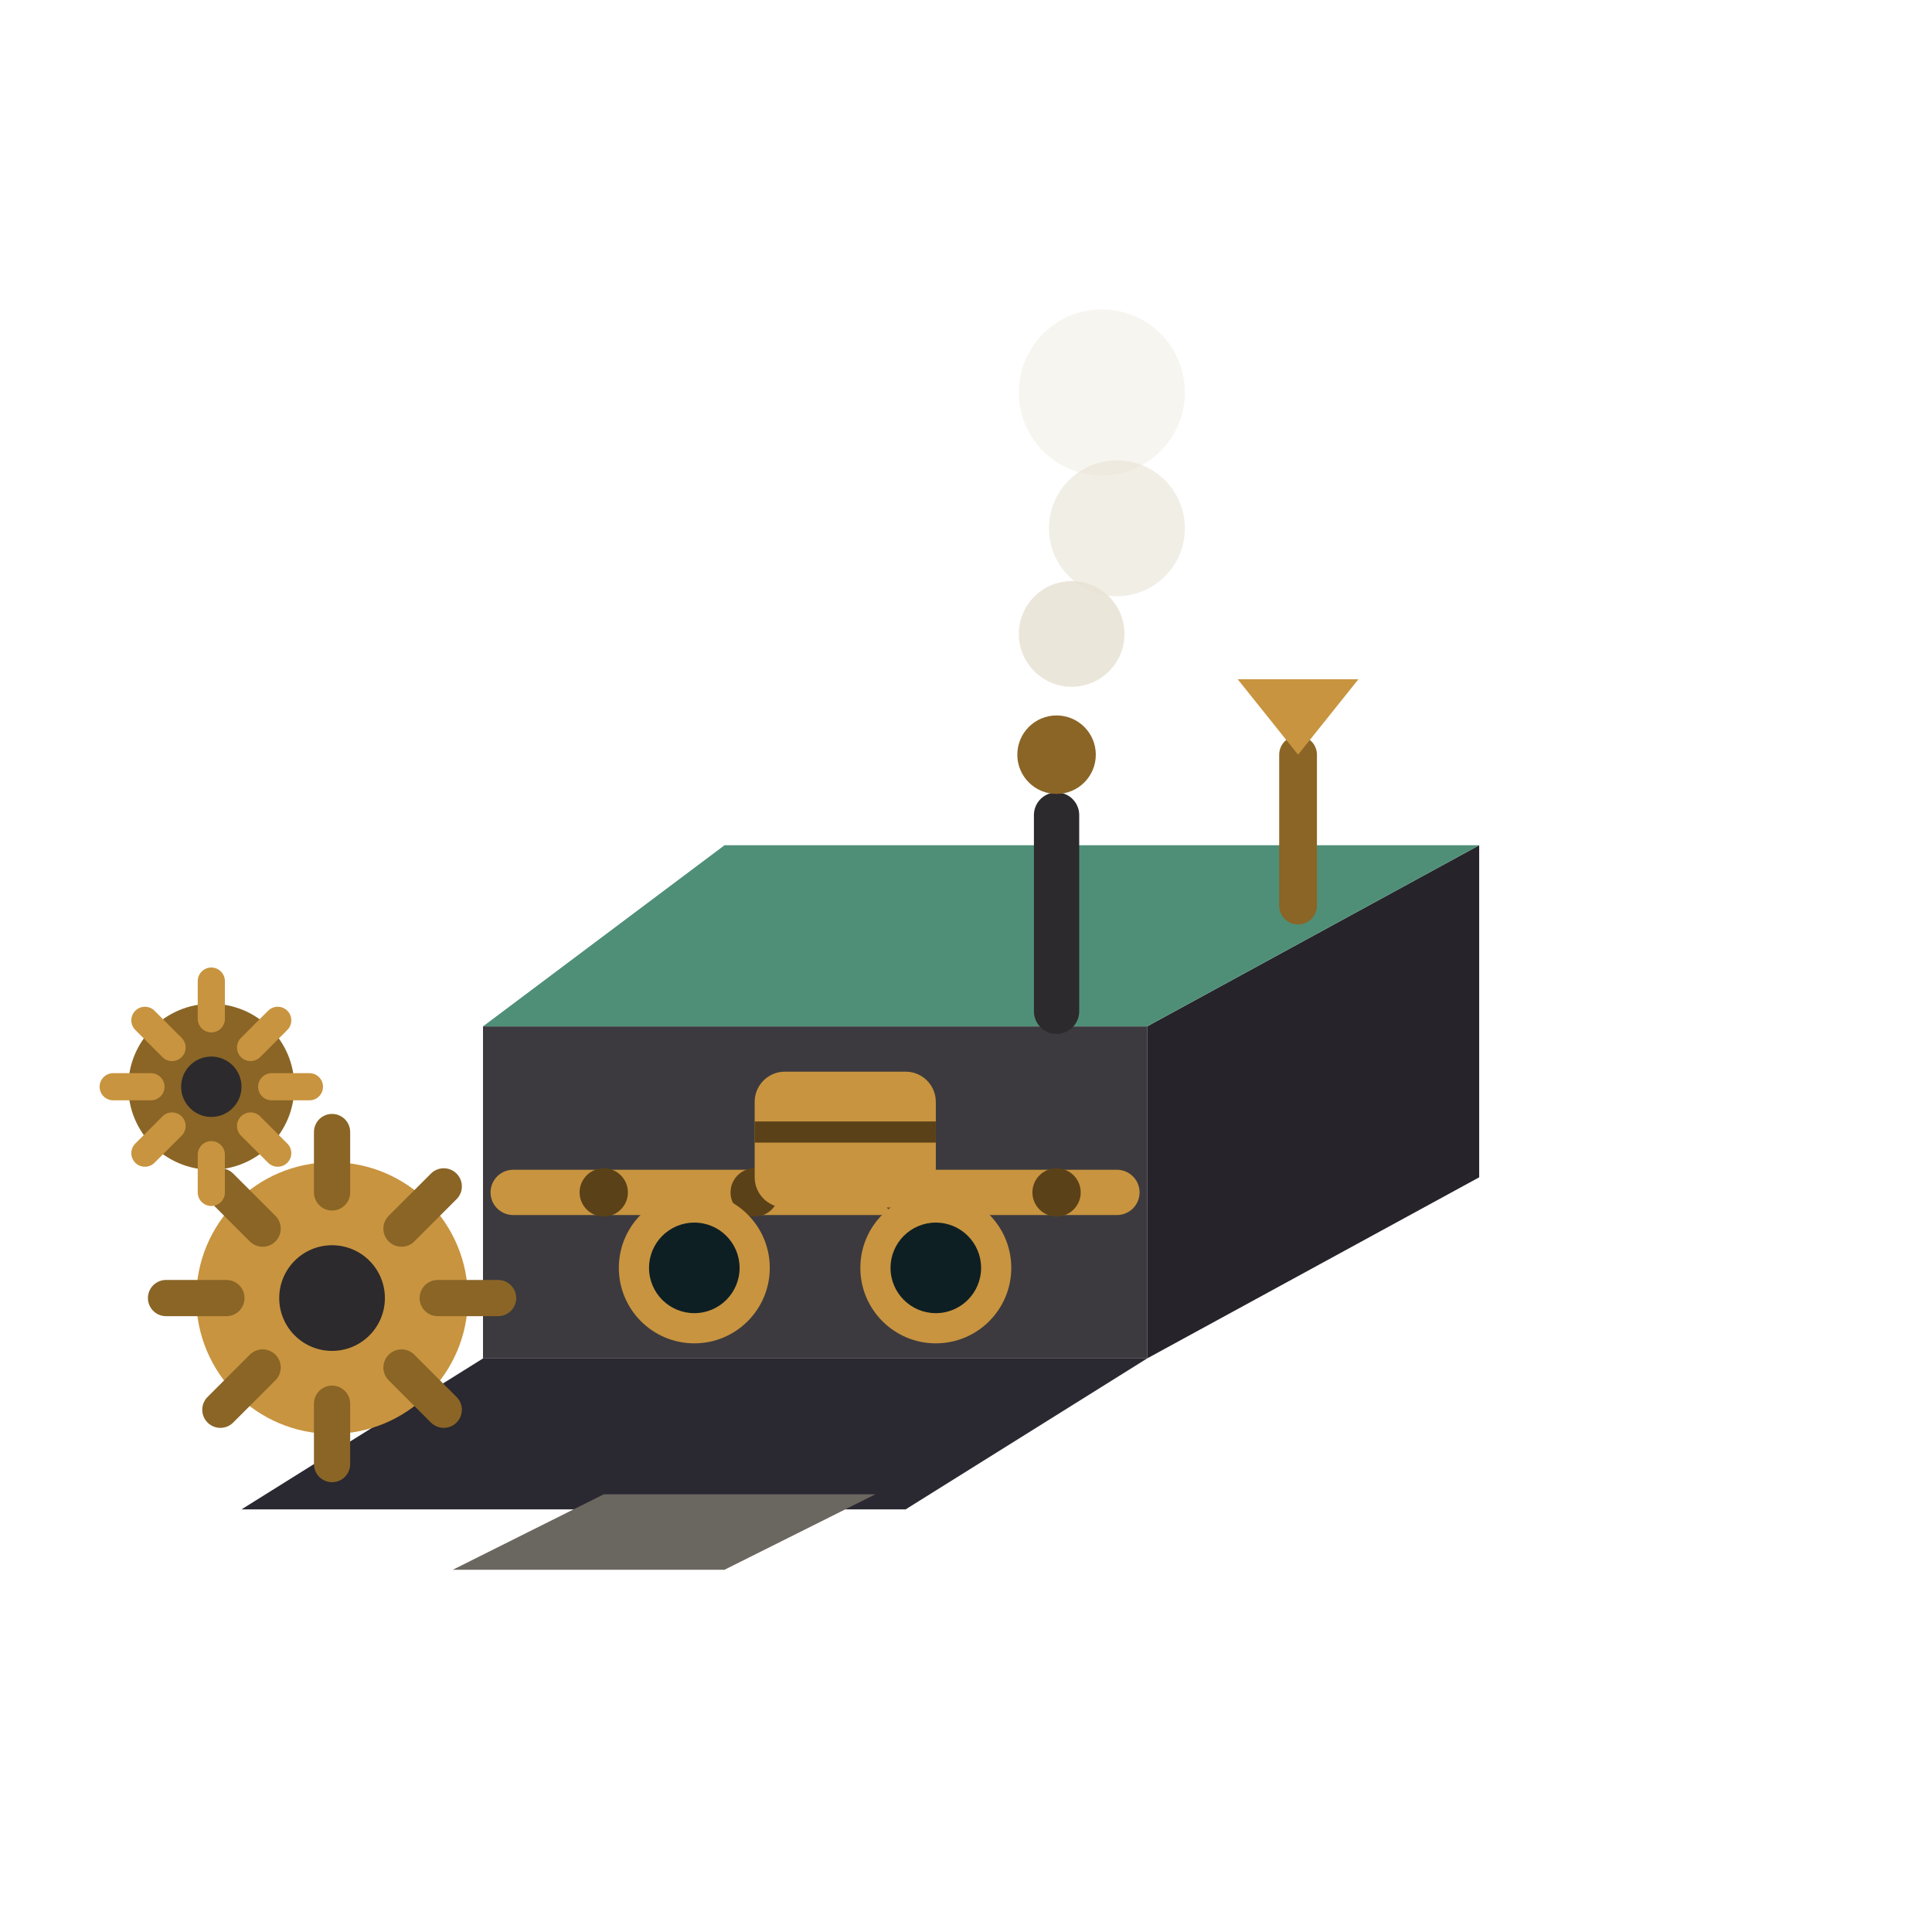
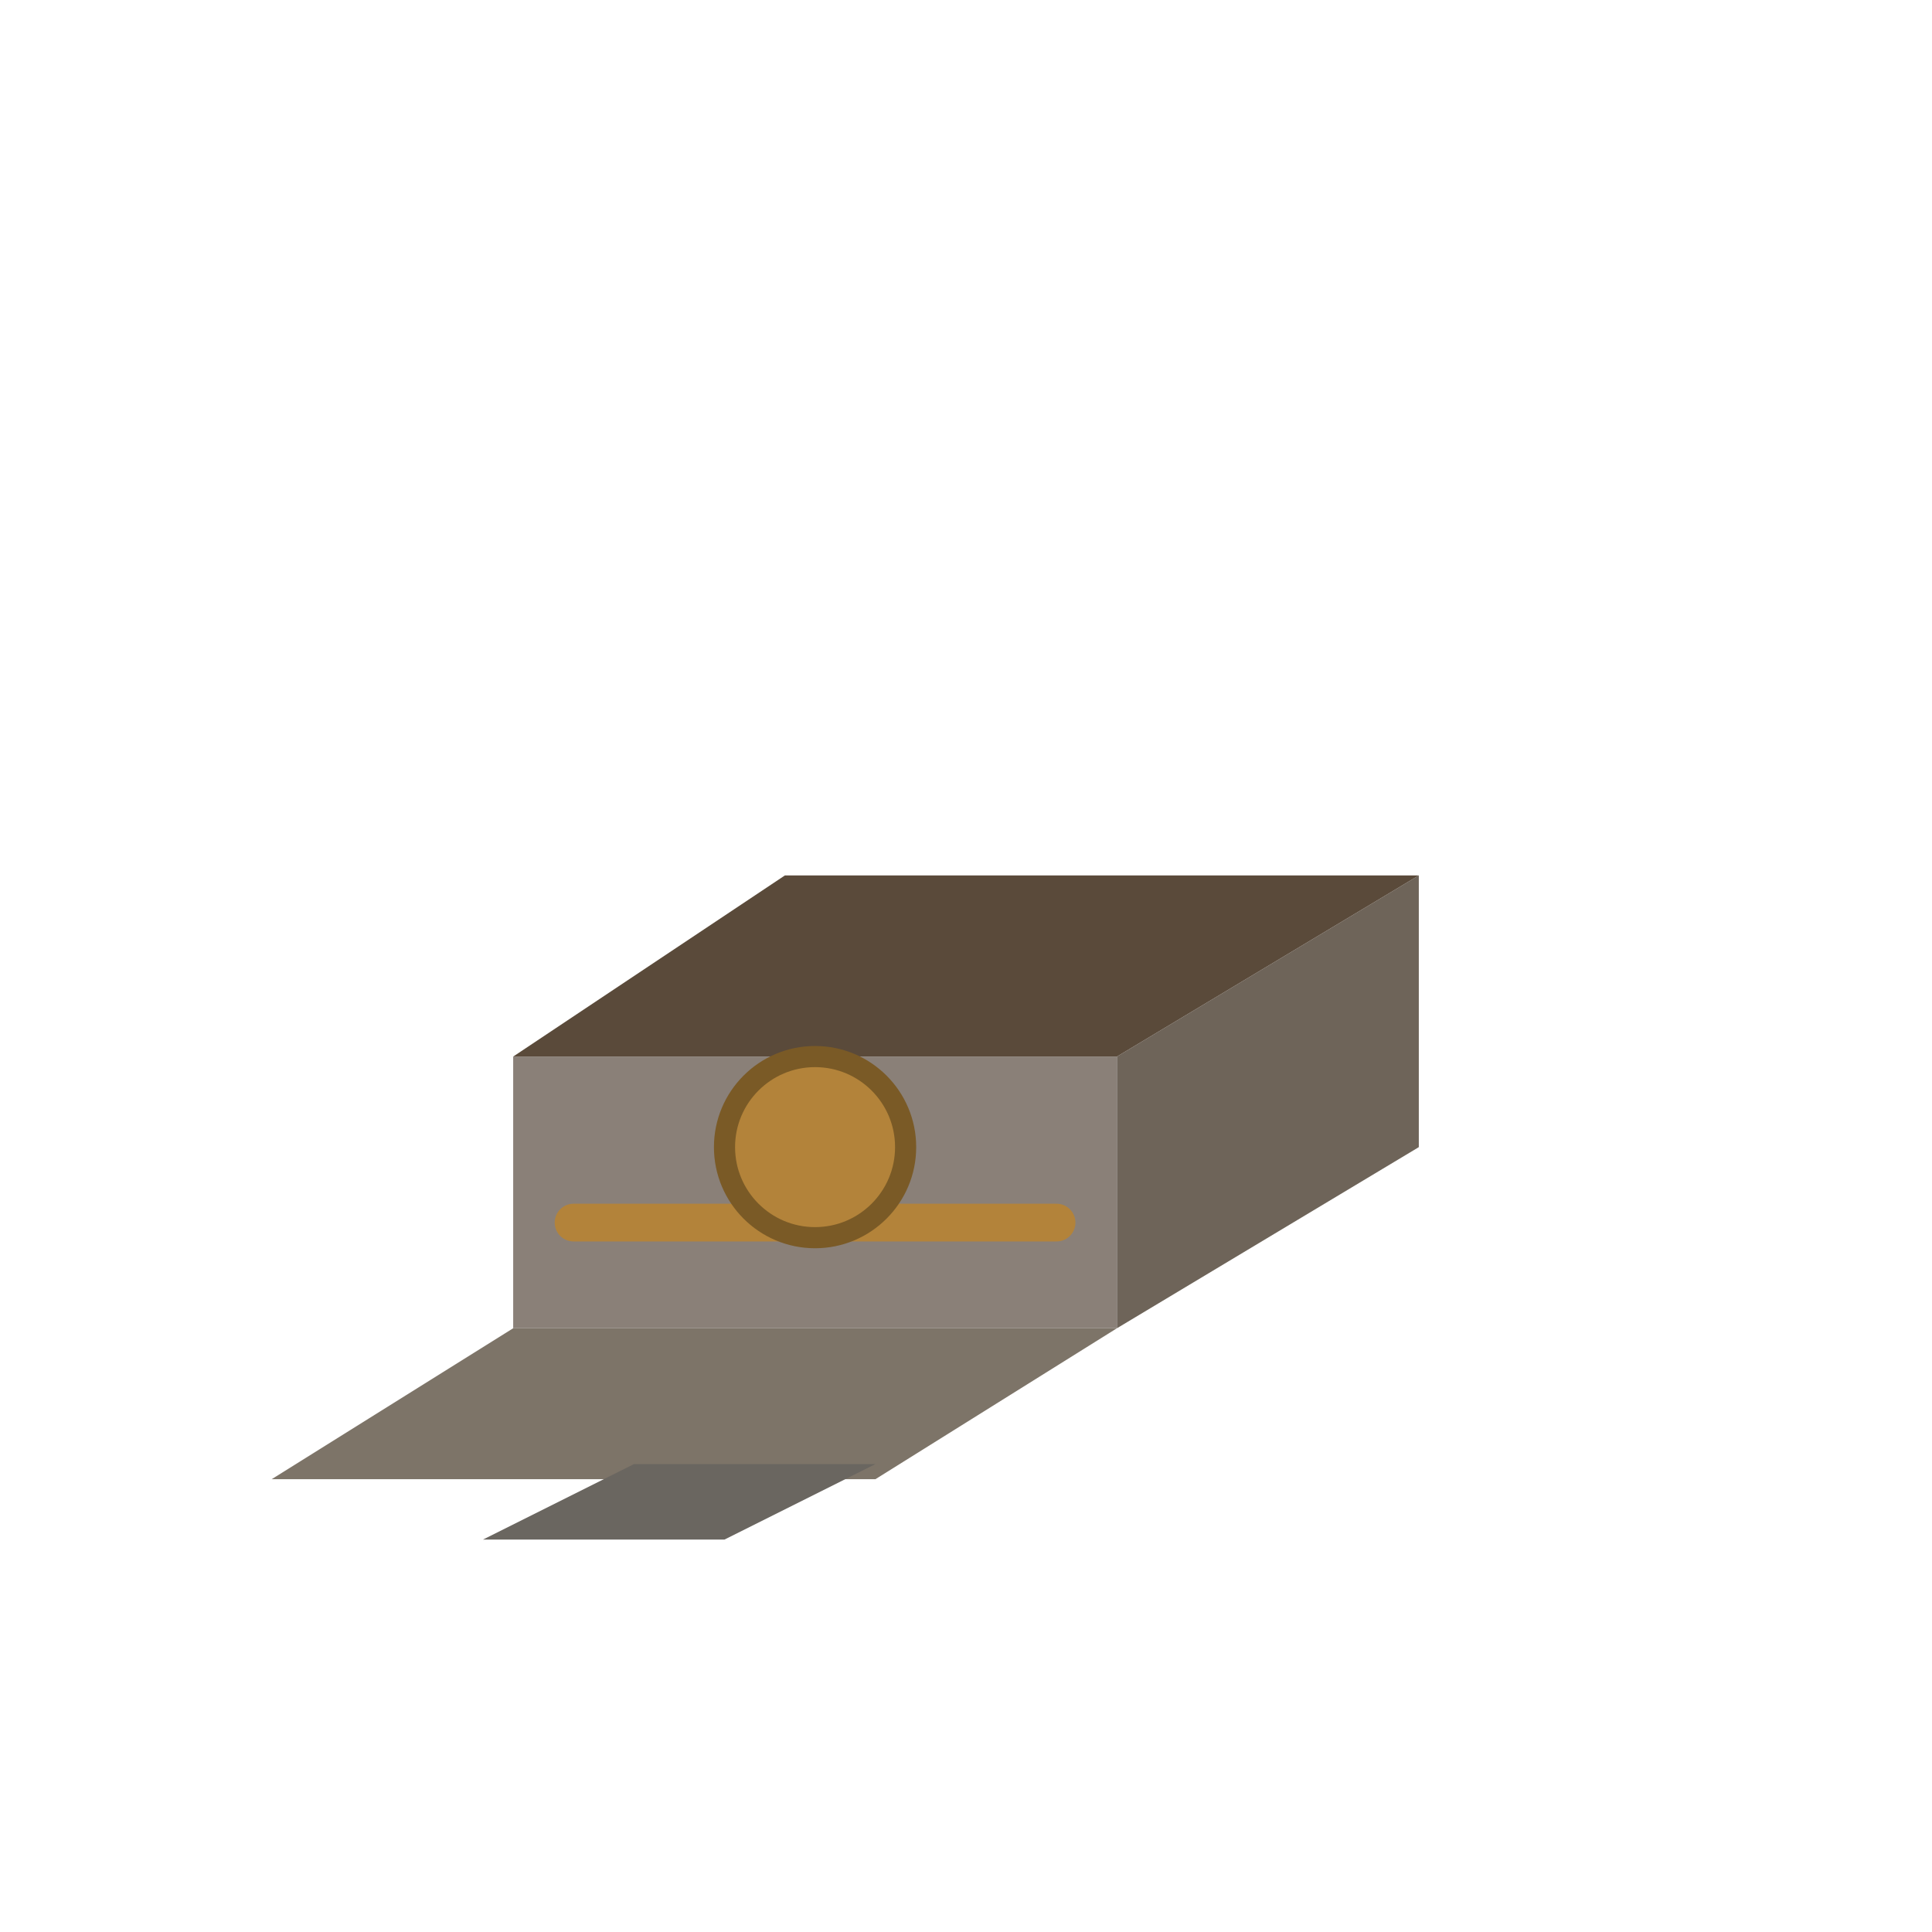
<svg xmlns="http://www.w3.org/2000/svg" width="128" height="128" viewBox="0 0 128 128" fill="none">
-   <path d="M16 100L32 90H76L60 100H16Z" fill="#2A2830" />
-   <path d="M32 90V68H76V90H32Z" fill="#3C3A3E" />
-   <path d="M76 90L98 78V56L76 68V90Z" fill="#26242A" />
-   <path d="M32 68L48 56H98L76 68H32Z" fill="#4F8F78" />
-   <path d="M34 79H74" stroke="#C8943F" stroke-width="3" stroke-linecap="round" />
-   <circle cx="40" cy="79" r="1.6" fill="#5A4118" />
-   <circle cx="50" cy="79" r="1.6" fill="#5A4118" />
-   <circle cx="60" cy="79" r="1.6" fill="#5A4118" />
-   <circle cx="70" cy="79" r="1.6" fill="#5A4118" />
-   <path d="M86 60V50" stroke="#8A6526" stroke-width="2.5" stroke-linecap="round" />
-   <path d="M86 50L82 45H90L86 50Z" fill="#C8943F" />
-   <circle cx="46" cy="84" r="5" fill="#C8943F" />
-   <circle cx="46" cy="84" r="3" fill="#0E1F24" />
-   <circle cx="62" cy="84" r="5" fill="#C8943F" />
-   <circle cx="62" cy="84" r="3" fill="#0E1F24" />
-   <rect x="50" y="71" width="12" height="9" rx="2" fill="#C8943F" />
-   <path d="M50 75H62" stroke="#5A4118" stroke-width="1.4" />
-   <path d="M70 67V54" stroke="#2C2A2C" stroke-width="3" stroke-linecap="round" />
-   <circle cx="70" cy="50" r="2.6" fill="#8A6526" />
-   <circle cx="71" cy="42" r="3.5" fill="#E8E2D4" opacity="0.85" />
-   <circle cx="74" cy="35" r="4.5" fill="#E8E2D4" opacity="0.6" />
-   <circle cx="73" cy="26" r="5.5" fill="#E8E2D4" opacity="0.35" />
-   <g>
-     <circle cx="22" cy="86" r="9" fill="#C8943F" />
-     <circle cx="22" cy="86" r="3.5" fill="#2C2A2C" />
-     <path d="M22 75V79M22 93V97M11 86H15M29 86H33M14.6 78.6L17.4 81.4M26.6 90.6L29.4 93.4M14.6 93.4L17.4 90.6M26.6 81.4L29.4 78.6" stroke="#8A6526" stroke-width="2.4" stroke-linecap="round" />
-   </g>
-   <g>
-     <circle cx="14" cy="72" r="5.5" fill="#8A6526" />
-     <circle cx="14" cy="72" r="2" fill="#2C2A2C" />
-     <path d="M14 65V67.5M14 76.5V79M7.5 72H10M18 72H20.5M9.6 67.6L11.4 69.4M16.6 74.6L18.4 76.4M9.6 76.4L11.4 74.6M16.6 69.4L18.4 67.6" stroke="#C8943F" stroke-width="1.8" stroke-linecap="round" />
-   </g>
-   <path d="M30 104L40 99H58L48 104H30Z" fill="#6A6660" />
+   <path d="M18 98L34 88H74L58 98H18Z" fill="#7D7468" />
+   <path d="M34 88V70H74V88H34Z" fill="#8A8078" />
+   <path d="M74 88L94 76V58L74 70V88Z" fill="#6E6459" />
+   <path d="M34 70L52 58H94L74 70H34Z" fill="#5A4A3A" />
+   <path d="M38 81H70" stroke="#B3833A" stroke-width="2.5" stroke-linecap="round" />
+   <circle cx="54" cy="76" r="6" fill="#B3833A" />
+   <circle cx="54" cy="76" r="6" fill="none" stroke="#7A5A26" stroke-width="1.4" />
+   <path d="M32 102L42 97H58L48 102H32Z" fill="#6A6660" />
</svg>
